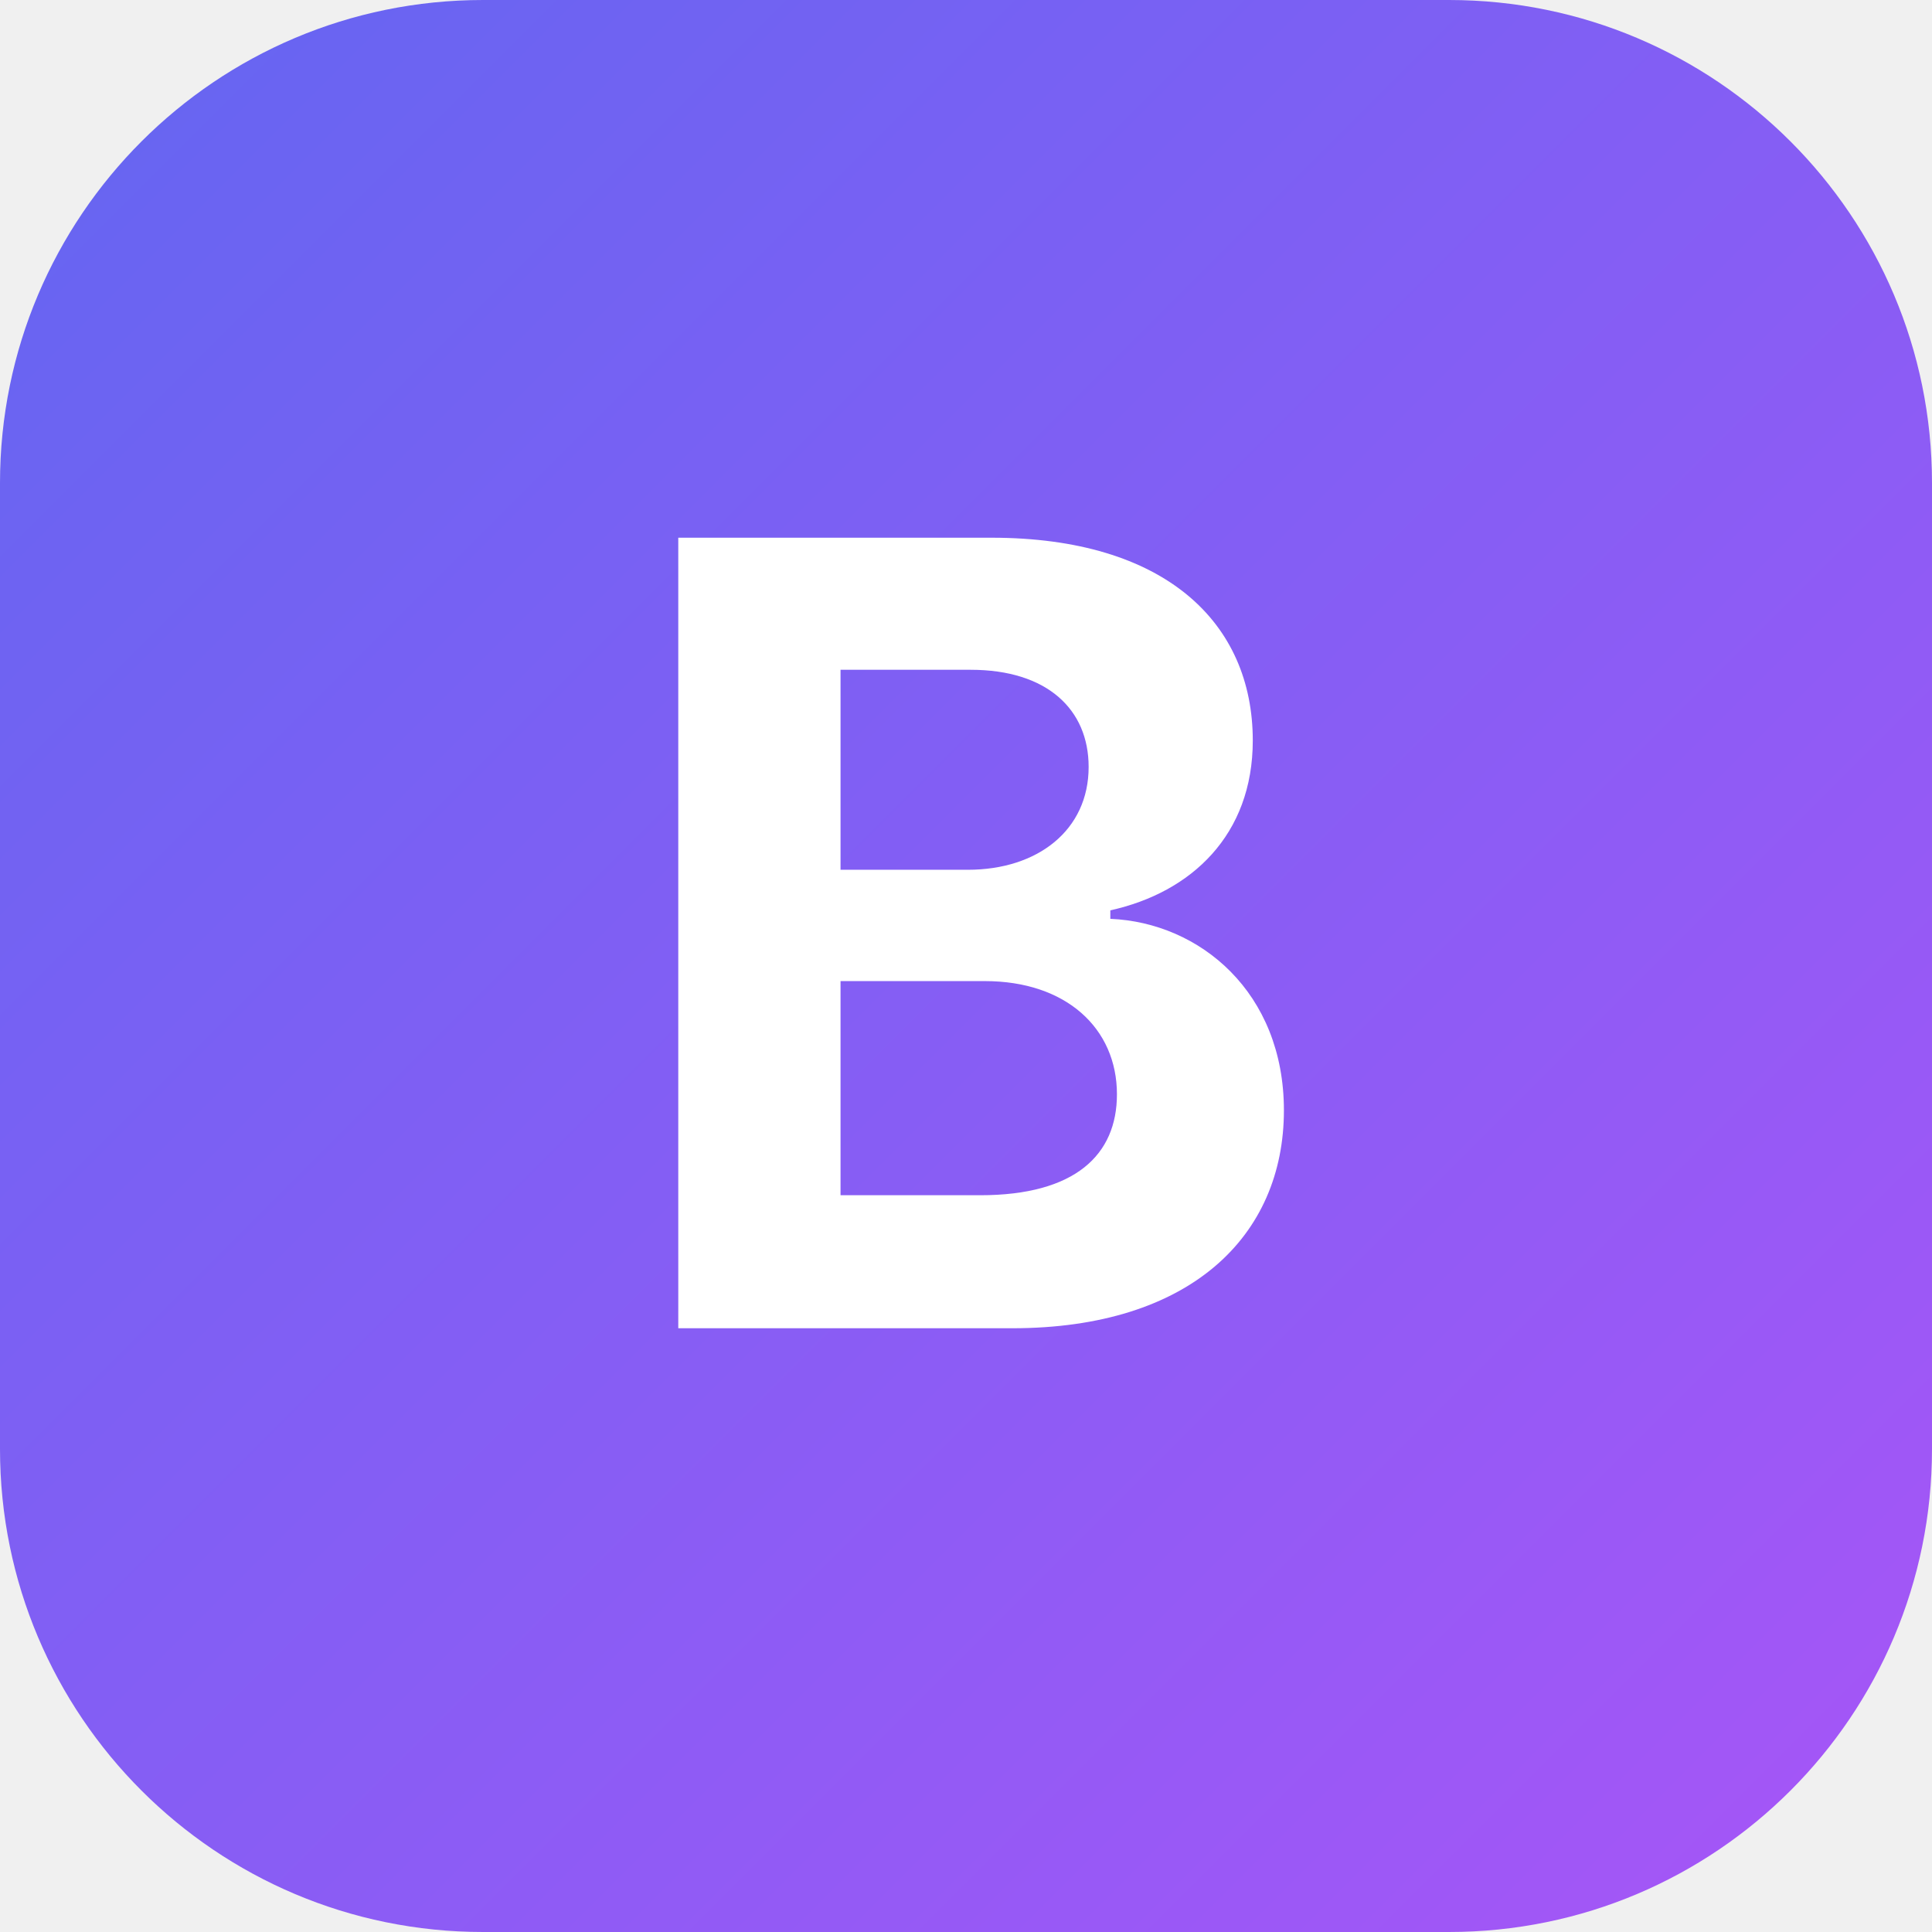
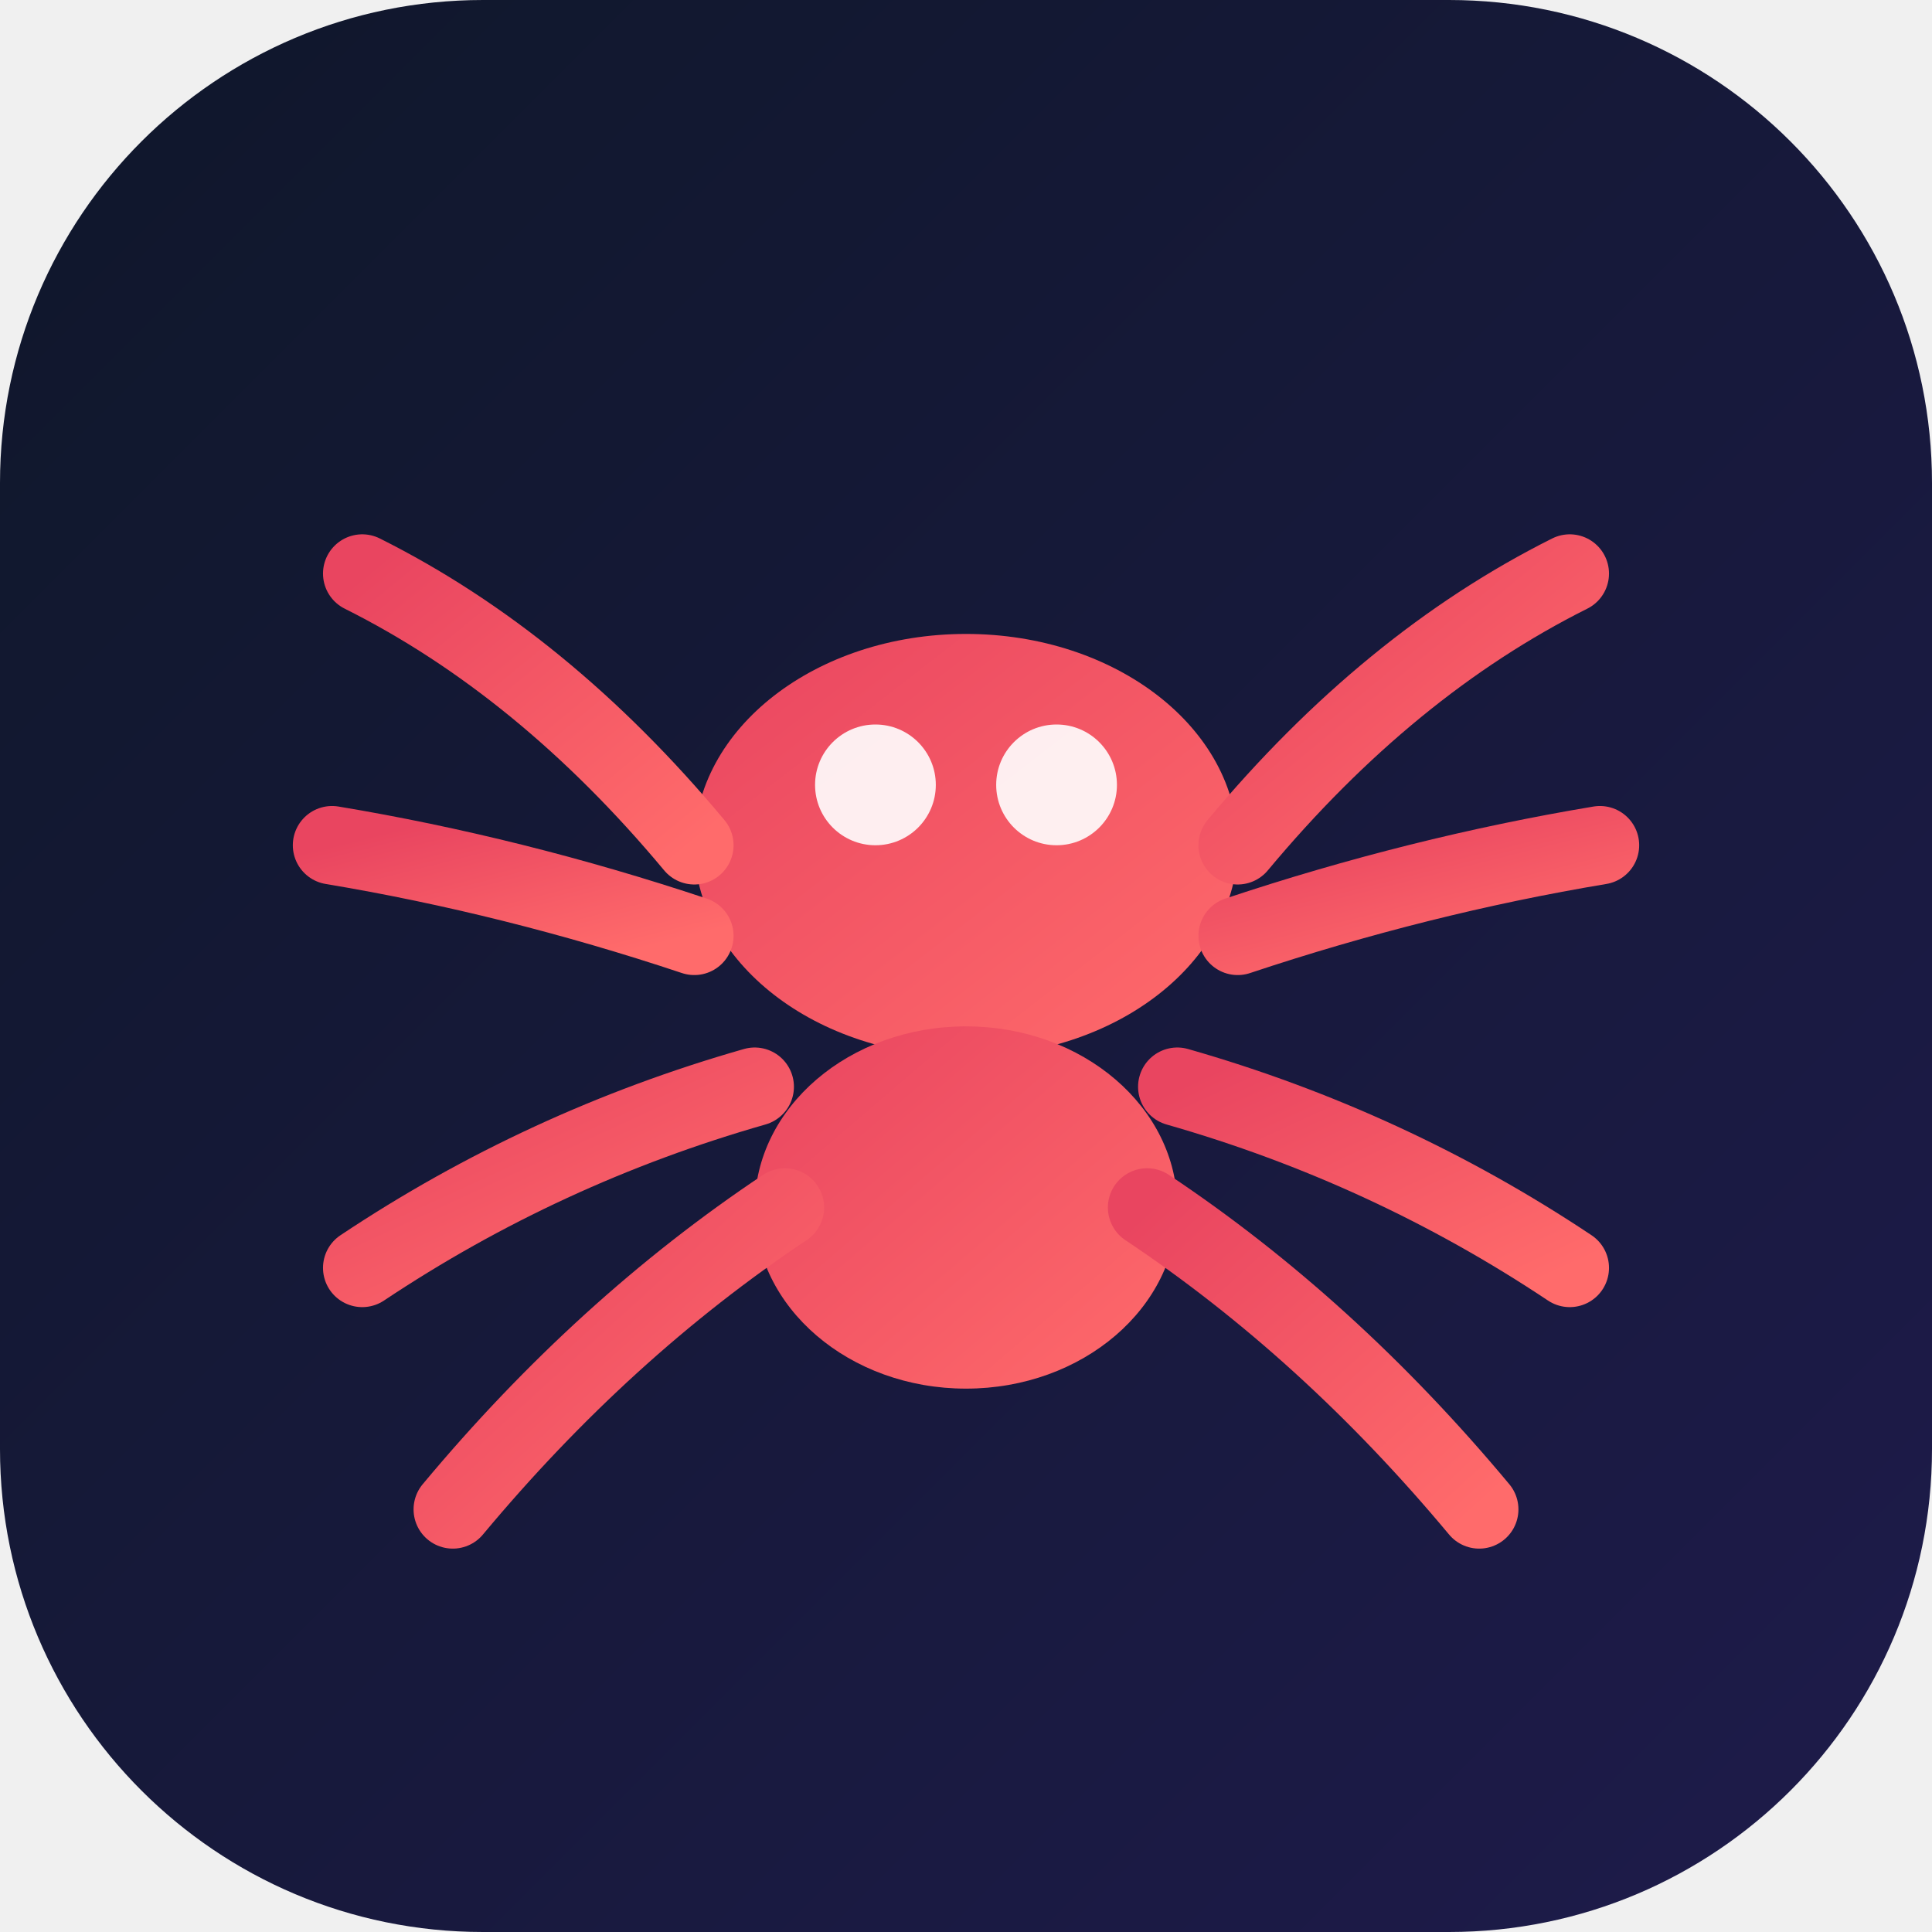
<svg xmlns="http://www.w3.org/2000/svg" width="32" height="32" viewBox="0 0 32 32">
  <defs>
    <linearGradient id="bg" x1="0%" y1="0%" x2="100%" y2="100%">
-       <stop offset="0%" style="stop-color:#6366f1" />
-       <stop offset="100%" style="stop-color:#a855f7" />
+       <stop offset="0%" style="stop-color:#0f172a" />
+       <stop offset="100%" style="stop-color:#1e1b4b" />
+     </linearGradient>
+     <linearGradient id="spider" x1="0%" y1="0%" x2="100%" y2="100%">
+       <stop offset="0%" style="stop-color:#e94560" />
+       <stop offset="100%" style="stop-color:#ff6b6b" />
    </linearGradient>
  </defs>
  <rect width="32" height="32" rx="8" fill="url(#bg)" />
-   <text x="16" y="22" text-anchor="middle" font-family="Inter,system-ui,sans-serif" font-size="18" font-weight="700" fill="white">B</text>
+   <ellipse cx="16" cy="14" rx="4.5" ry="3.5" fill="url(#spider)" />
+   <ellipse cx="16" cy="20" rx="3.5" ry="3" fill="url(#spider)" />
+   <circle cx="14.5" cy="13" r="1" fill="white" opacity="0.9" />
+   <circle cx="17.5" cy="13" r="1" fill="white" opacity="0.9" />
+   <path d="M11.5 14 Q9 11 6 9.5" fill="none" stroke="url(#spider)" stroke-width="1.3" stroke-linecap="round" />
+   <path d="M11.5 15.5 Q8.5 14.5 5.5 14" fill="none" stroke="url(#spider)" stroke-width="1.3" stroke-linecap="round" />
+   <path d="M12.5 18 Q9 19 6 21" fill="none" stroke="url(#spider)" stroke-width="1.3" stroke-linecap="round" />
+   <path d="M13 20 Q10 22 7.5 25" fill="none" stroke="url(#spider)" stroke-width="1.3" stroke-linecap="round" />
+   <path d="M20.5 14 Q23 11 26 9.5" fill="none" stroke="url(#spider)" stroke-width="1.3" stroke-linecap="round" />
+   <path d="M20.5 15.5 Q23.5 14.5 26.5 14" fill="none" stroke="url(#spider)" stroke-width="1.3" stroke-linecap="round" />
+   <path d="M19.5 18 Q23 19 26 21" fill="none" stroke="url(#spider)" stroke-width="1.3" stroke-linecap="round" />
+   <path d="M19 20 Q22 22 24.5 25" fill="none" stroke="url(#spider)" stroke-width="1.3" stroke-linecap="round" />
</svg>
